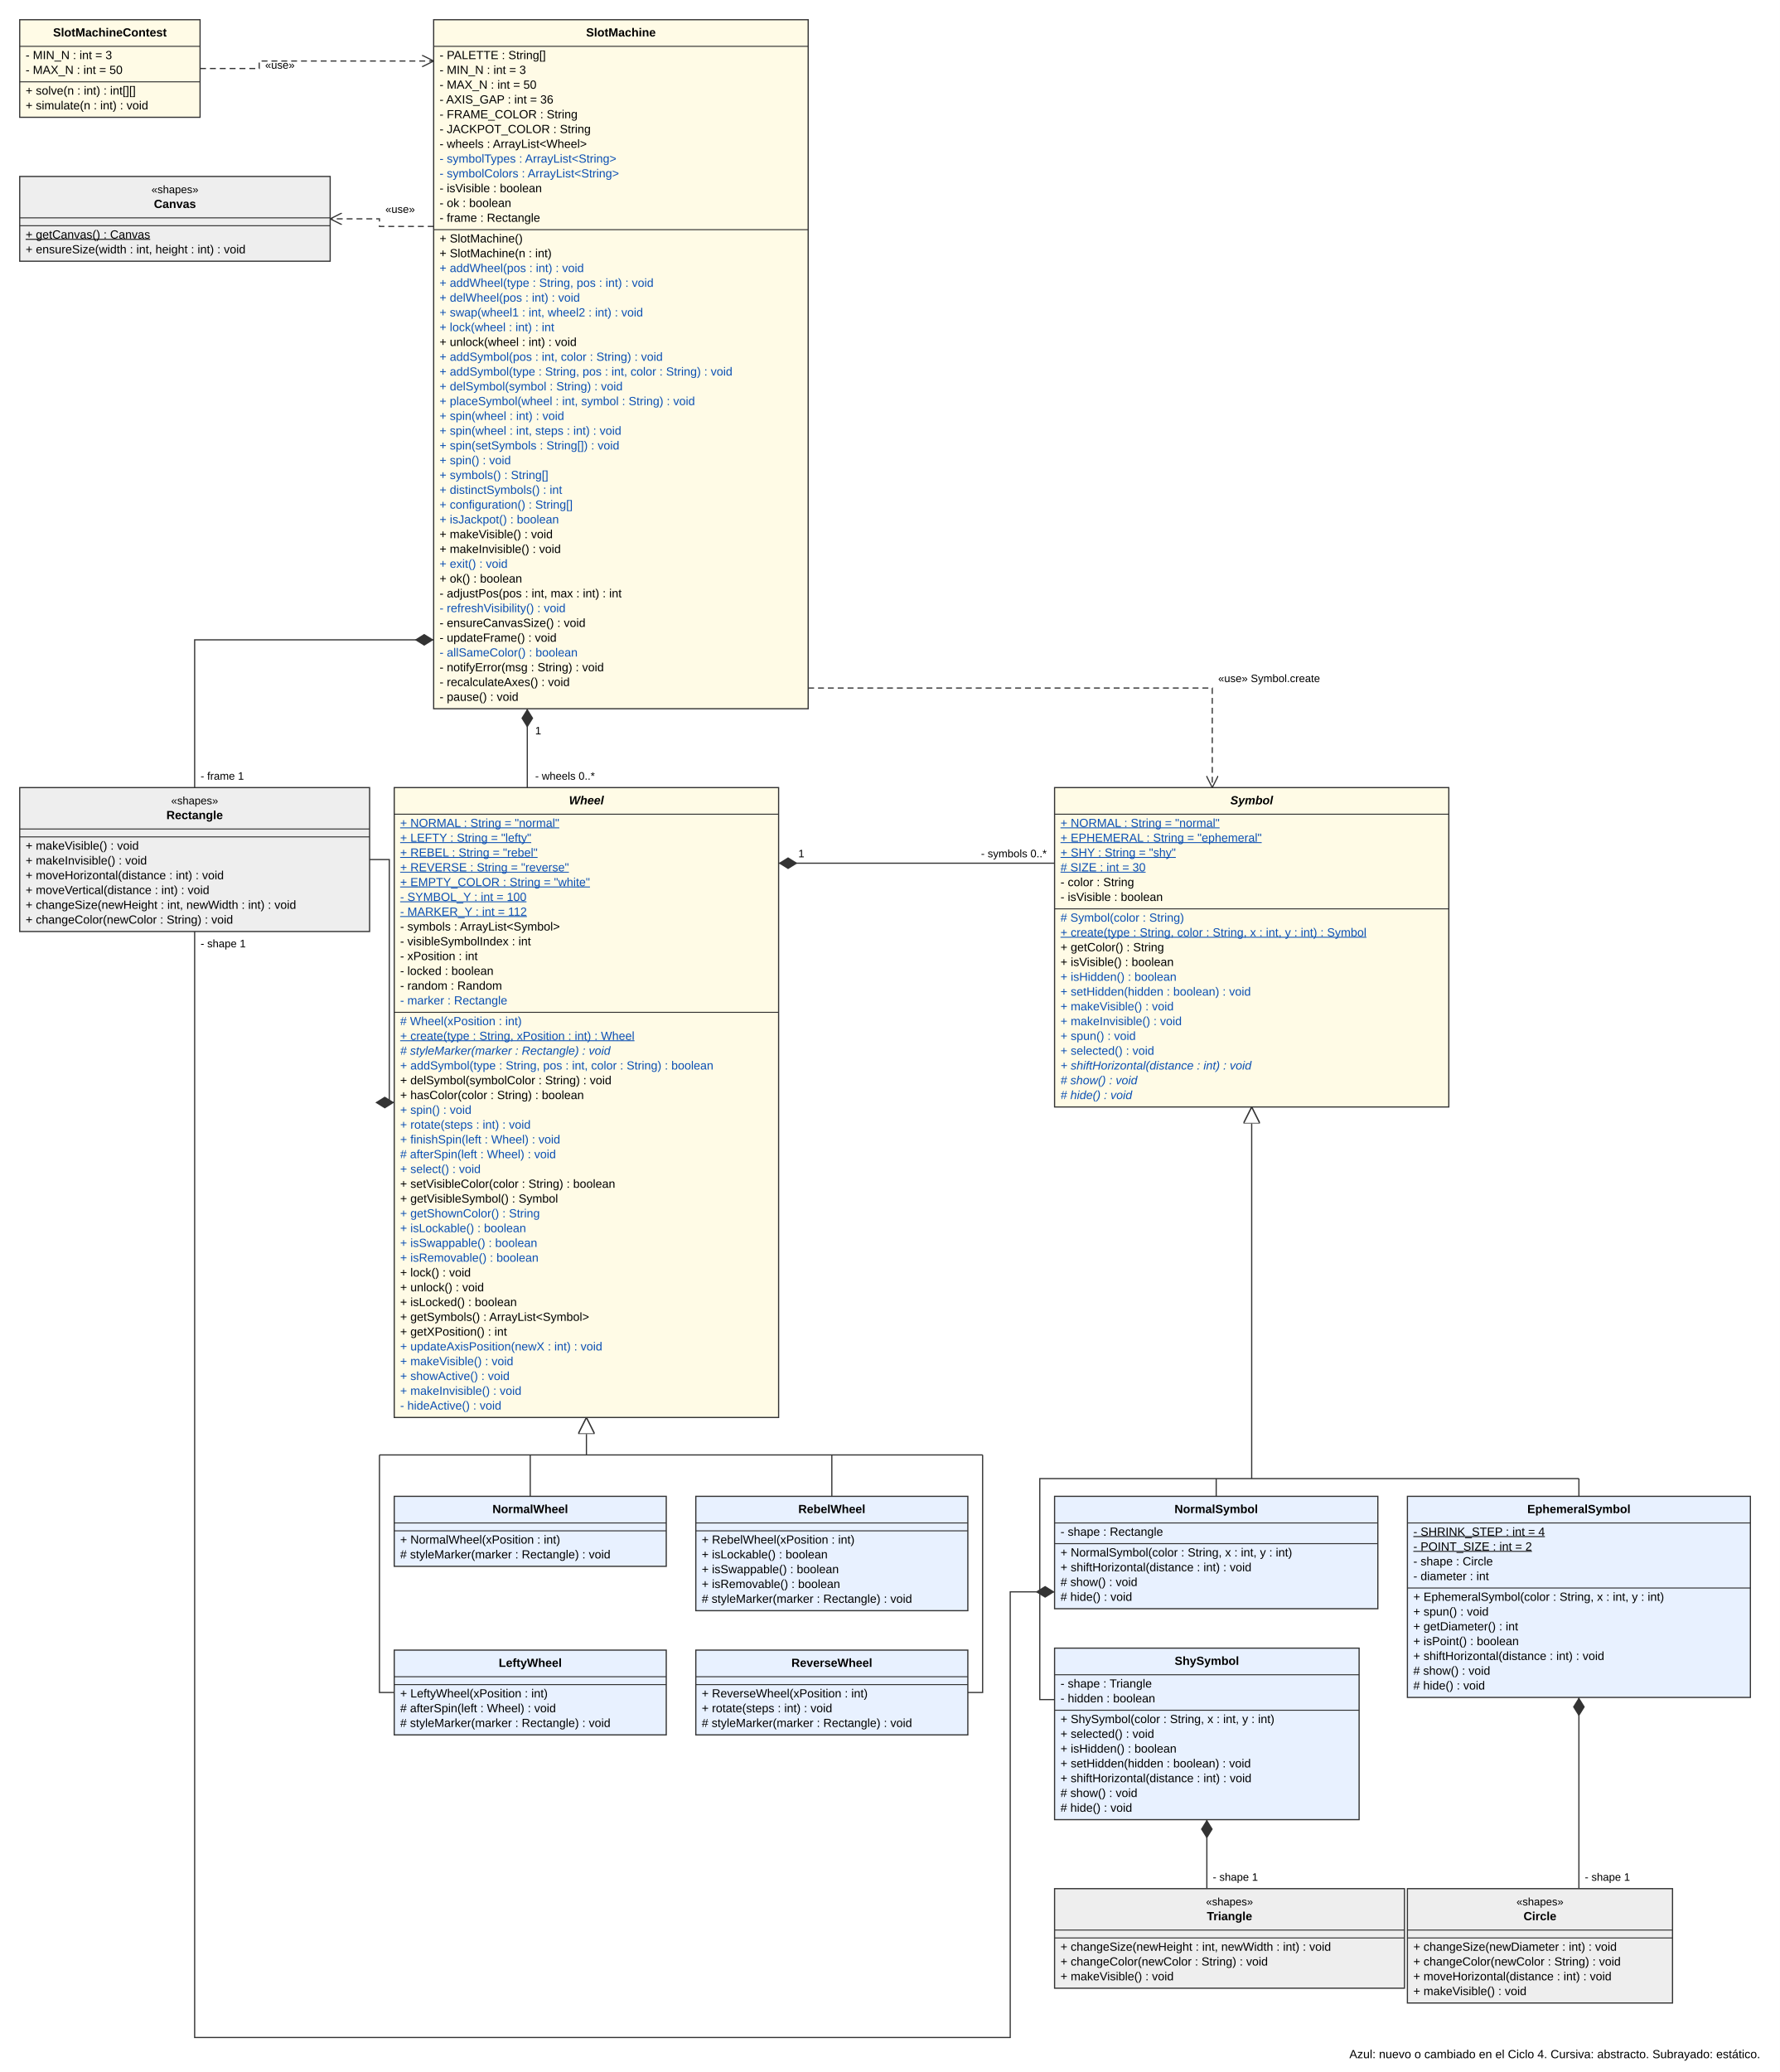
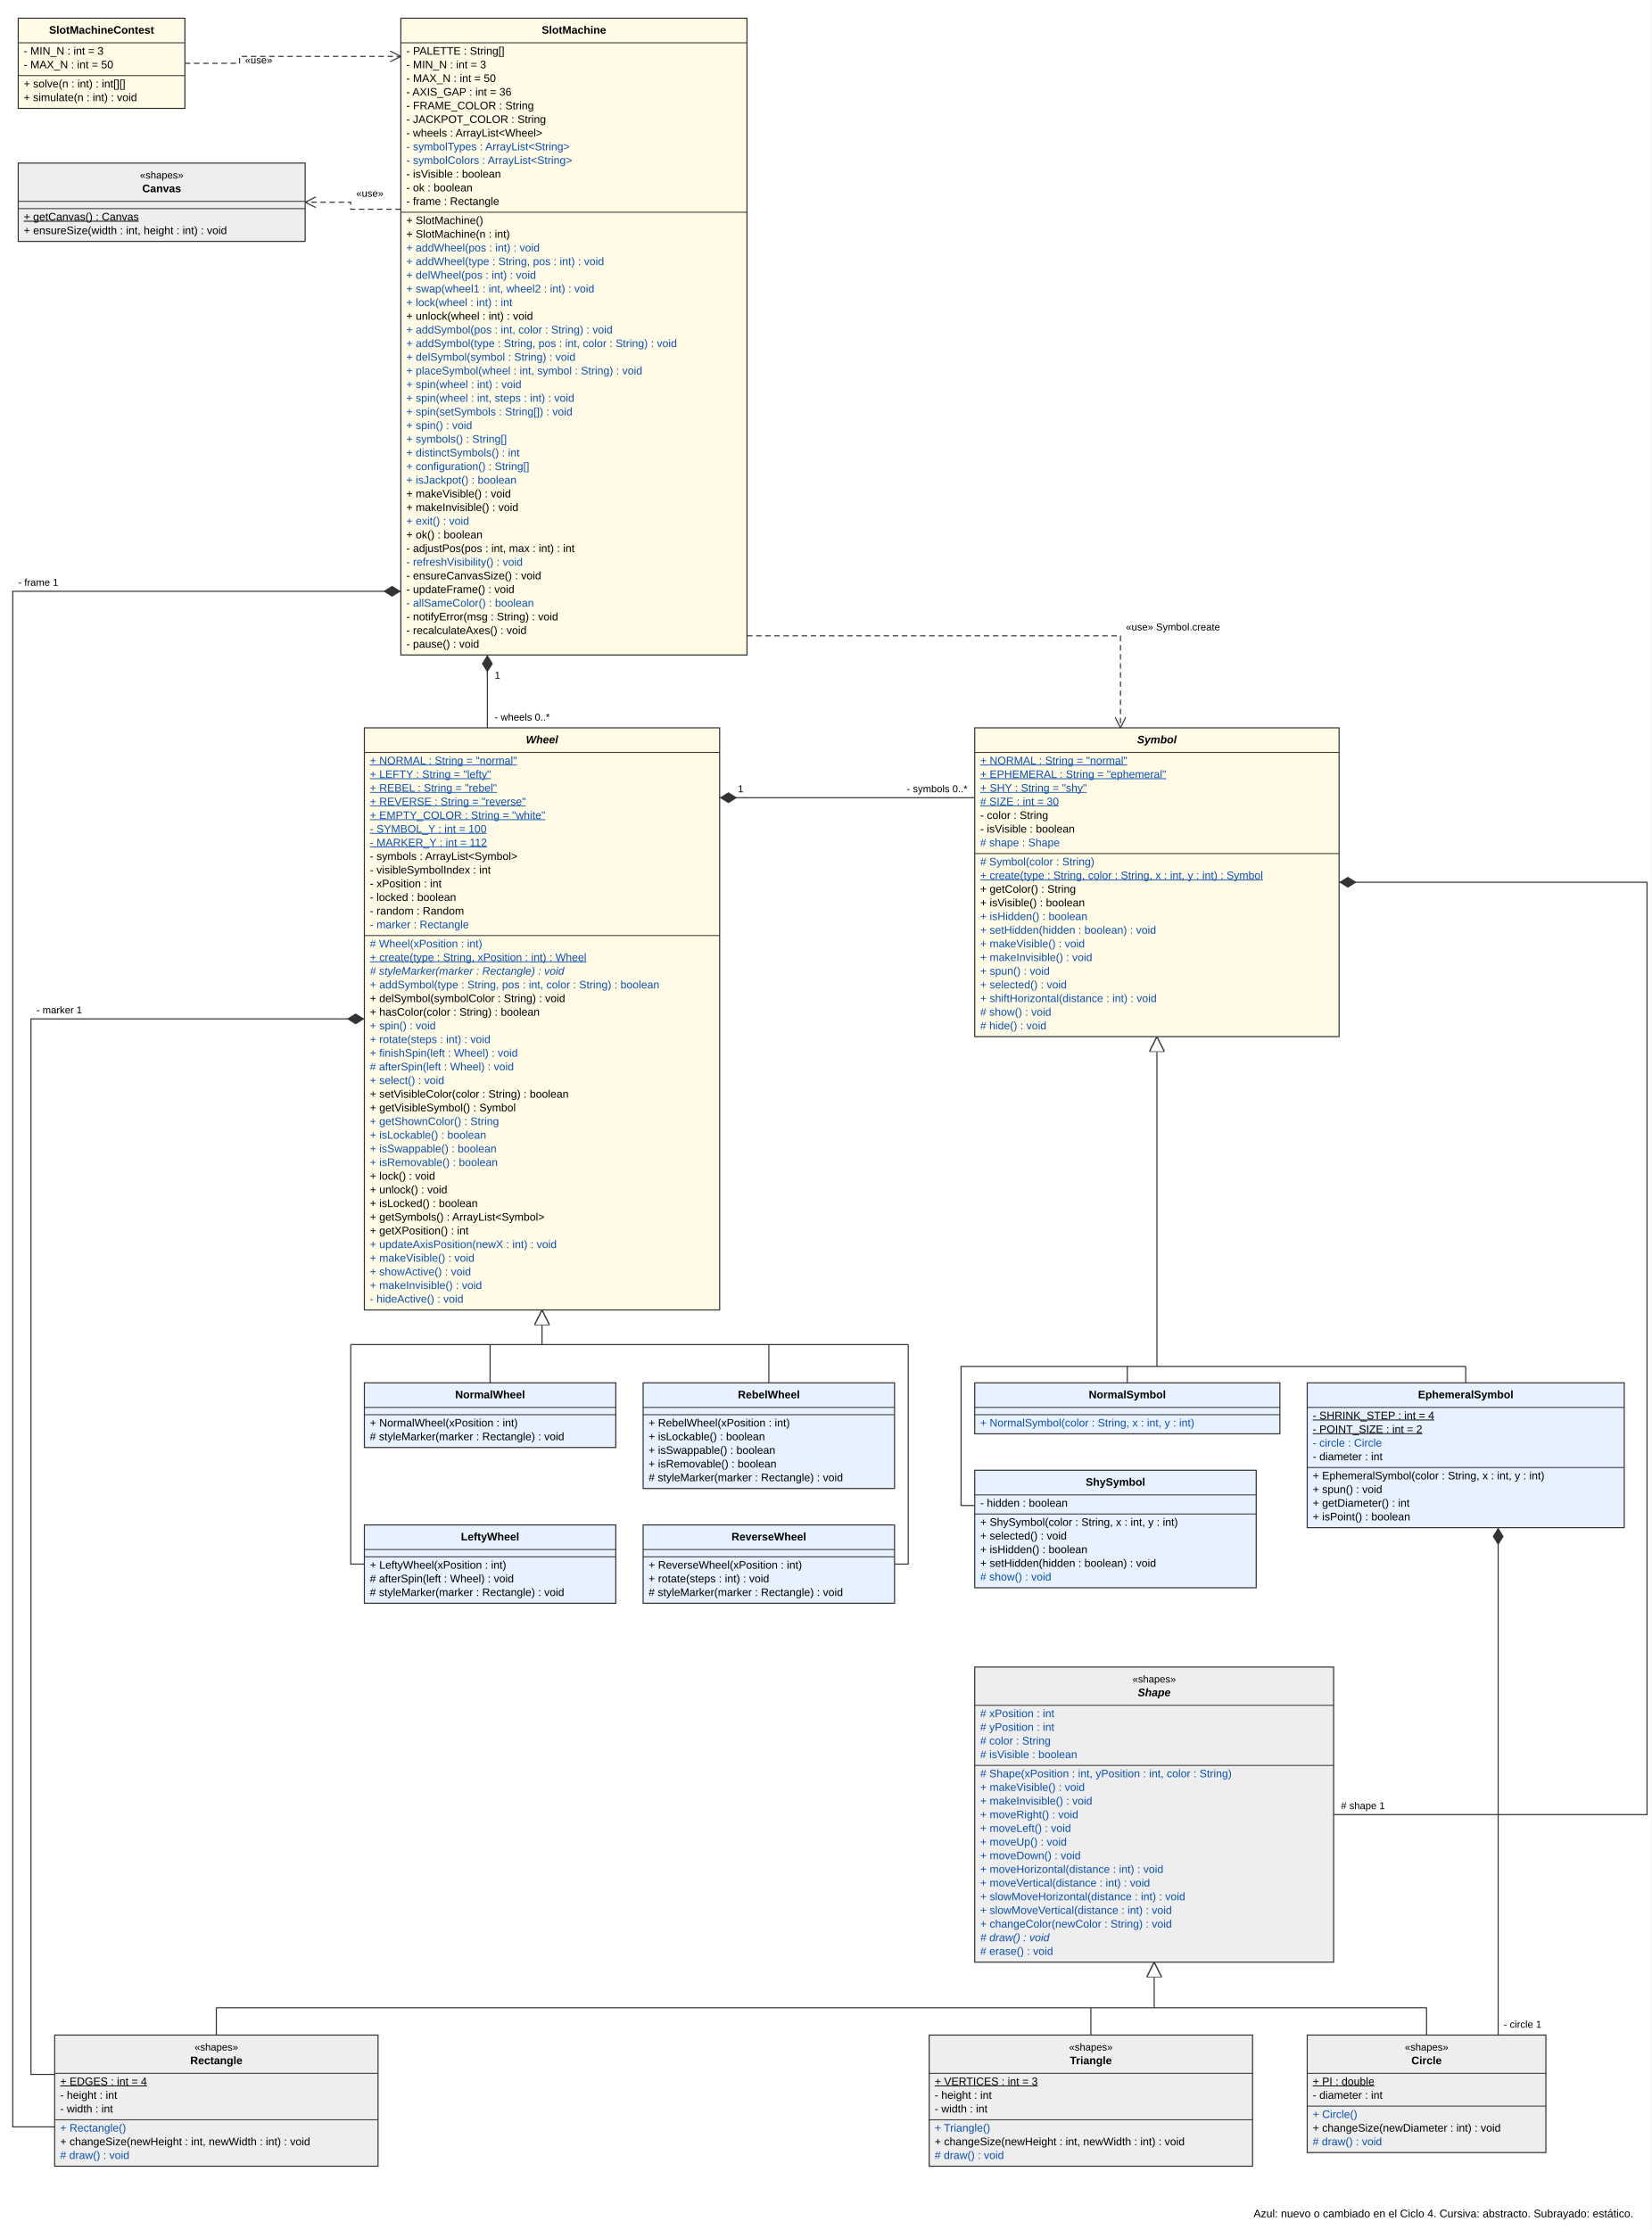
- <svg xmlns="http://www.w3.org/2000/svg" width="1806" height="2102" viewBox="0 0 1806 2102" font-family="Arial, sans-serif" font-size="12">
+ <svg xmlns="http://www.w3.org/2000/svg" width="1813" height="2448" viewBox="0 0 1813 2448" font-family="Arial, sans-serif" font-size="12">
  <defs>
    <marker id="tri" viewBox="0 0 12 12" refX="12" refY="6" markerWidth="14" markerHeight="14" orient="auto">
      <path d="M0 0 L12 6 L0 12 Z" fill="#fff" stroke="#333" />
    </marker>
    <marker id="open" viewBox="0 0 10 10" refX="10" refY="5" markerWidth="10" markerHeight="10" orient="auto">
      <path d="M0 0 L10 5 L0 10" fill="none" stroke="#333" />
    </marker>
    <marker id="dia" viewBox="0 0 16 10" refX="0" refY="5" markerWidth="16" markerHeight="10" orient="auto">
      <path d="M0 5 L8 0 L16 5 L8 10 Z" fill="#333" />
    </marker>
  </defs>
-   <rect width="1806" height="2102" fill="#fff" />
+   <rect width="1813" height="2448" fill="#fff" />
  <path d="M 203.0 69.5 L 263.0 69.5 L 263.0 61.9 L 440.0 61.9" fill="none" stroke="#333" stroke-width="1.2" stroke-dasharray="6 4" marker-end="url(#open)" />
  <text x="269.0" y="69.7" font-size="11" text-anchor="start">«use»</text>
  <path d="M 440.0 229.7 L 385.0 229.7 L 385.0 222.0 L 335.0 222.0" fill="none" stroke="#333" stroke-width="1.2" stroke-dasharray="6 4" marker-end="url(#open)" />
  <text x="391.0" y="216.0" font-size="11" text-anchor="start">«use»</text>
-   <path d="M 440.0 649.1 L 197.5 649.1 L 197.5 799.0" fill="none" stroke="#333" stroke-width="1.2" marker-start="url(#dia)" />
-   <text x="203.5" y="791.0" font-size="11" text-anchor="start">- frame  1</text>
+   <path d="M 440.0 649.1 L 14.0 649.1 L 14.0 2334.8 L 60.0 2334.8" fill="none" stroke="#333" stroke-width="1.2" marker-start="url(#dia)" />
+   <text x="20.0" y="643.1" font-size="11" text-anchor="start">- frame  1</text>
  <path d="M 535.0 719.0 L 535.0 799.0" fill="none" stroke="#333" stroke-width="1.2" marker-start="url(#dia)" />
  <text x="543.0" y="745.0" font-size="11" text-anchor="start">1</text>
  <text x="543.0" y="791.0" font-size="11" text-anchor="start">- wheels  0..*</text>
  <path d="M 820.0 698.0 L 1230.0 698.0 L 1230.0 799.0" fill="none" stroke="#333" stroke-width="1.2" stroke-dasharray="6 4" marker-end="url(#open)" />
  <text x="1236.0" y="692.0" font-size="11" text-anchor="start">«use» Symbol.create</text>
  <path d="M 790.0 875.7 L 1070.0 875.7" fill="none" stroke="#333" stroke-width="1.2" marker-start="url(#dia)" />
  <text x="810.0" y="869.7" font-size="11" text-anchor="start">1</text>
  <text x="1062.0" y="869.7" font-size="11" text-anchor="end">- symbols  0..*</text>
-   <path d="M 400.0 1118.5 L 395.0 1118.5 L 395.0 872.0 L 375.0 872.0" fill="none" stroke="#333" stroke-width="1.2" marker-start="url(#dia)" />
-   <text x="401.0" y="866.0" font-size="11" text-anchor="start">- marker  1</text>
+   <path d="M 400.0 1118.5 L 34.0 1118.5 L 34.0 2277.2 L 60.0 2277.2" fill="none" stroke="#333" stroke-width="1.2" marker-start="url(#dia)" />
+   <text x="40.0" y="1112.5" font-size="11" text-anchor="start">- marker  1</text>
  <path d="M 595.0 1476.0 L 595.0 1438.0" fill="none" stroke="#333" stroke-width="1.2" marker-end="url(#tri)" />
  <path d="M 538.0 1518.0 L 538.0 1476.0" fill="none" stroke="#333" stroke-width="1.2" />
  <path d="M 844.0 1518.0 L 844.0 1476.0" fill="none" stroke="#333" stroke-width="1.2" />
  <path d="M 385.0 1476.0 L 997.0 1476.0" fill="none" stroke="#333" stroke-width="1.2" />
  <path d="M 400.0 1717.0 L 385.0 1717.0 L 385.0 1476.0" fill="none" stroke="#333" stroke-width="1.2" />
  <path d="M 982.0 1717.0 L 997.0 1717.0 L 997.0 1476.0" fill="none" stroke="#333" stroke-width="1.2" />
-   <path d="M 1270.0 1500.0 L 1270.0 1123.0" fill="none" stroke="#333" stroke-width="1.2" marker-end="url(#tri)" />
-   <path d="M 1234.0 1518.0 L 1234.0 1500.0" fill="none" stroke="#333" stroke-width="1.2" />
-   <path d="M 1602.0 1518.0 L 1602.0 1500.0" fill="none" stroke="#333" stroke-width="1.2" />
-   <path d="M 1070.0 1724.2 L 1055.0 1724.2 L 1055.0 1500.0 L 1602.0 1500.0" fill="none" stroke="#333" stroke-width="1.2" />
-   <path d="M 1070.0 1614.9 L 1025.0 1614.9 L 1025.0 2067.0 L 197.5 2067.0 L 197.5 945.0" fill="none" stroke="#333" stroke-width="1.2" marker-start="url(#dia)" />
-   <text x="203.5" y="961.0" font-size="11" text-anchor="start">- shape  1</text>
-   <path d="M 1602.0 1722.0 L 1602.0 1916.0" fill="none" stroke="#333" stroke-width="1.2" marker-start="url(#dia)" />
-   <text x="1608.0" y="1908.0" font-size="11" text-anchor="start">- shape  1</text>
-   <path d="M 1224.5 1846.0 L 1224.5 1916.0" fill="none" stroke="#333" stroke-width="1.2" marker-start="url(#dia)" />
-   <text x="1230.5" y="1908.0" font-size="11" text-anchor="start">- shape  1</text>
+   <path d="M 1270.0 1500.0 L 1270.0 1138.0" fill="none" stroke="#333" stroke-width="1.2" marker-end="url(#tri)" />
+   <path d="M 1237.5 1518.0 L 1237.5 1500.0" fill="none" stroke="#333" stroke-width="1.2" />
+   <path d="M 1609.0 1518.0 L 1609.0 1500.0" fill="none" stroke="#333" stroke-width="1.2" />
+   <path d="M 1070.0 1652.7 L 1055.0 1652.7 L 1055.0 1500.0 L 1609.0 1500.0" fill="none" stroke="#333" stroke-width="1.2" />
+   <path d="M 1470.0 968.5 L 1808.0 968.5 L 1808.0 1992.0 L 1464.0 1992.0" fill="none" stroke="#333" stroke-width="1.2" marker-start="url(#dia)" />
+   <text x="1472.0" y="1986.0" font-size="11" text-anchor="start"># shape  1</text>
+   <path d="M 1644.6 1677.0 L 1644.6 2234.0" fill="none" stroke="#333" stroke-width="1.2" marker-start="url(#dia)" />
+   <text x="1650.6" y="2226.0" font-size="11" text-anchor="start">- circle  1</text>
+   <path d="M 1267.0 2204.0 L 1267.0 2154.0" fill="none" stroke="#333" stroke-width="1.2" marker-end="url(#tri)" />
+   <path d="M 237.5 2234.0 L 237.5 2204.0" fill="none" stroke="#333" stroke-width="1.2" />
+   <path d="M 1197.5 2234.0 L 1197.5 2204.0" fill="none" stroke="#333" stroke-width="1.2" />
+   <path d="M 1566.0 2234.0 L 1566.0 2204.0" fill="none" stroke="#333" stroke-width="1.2" />
+   <path d="M 237.5 2204.0 L 1566.0 2204.0" fill="none" stroke="#333" stroke-width="1.2" />
  <rect x="20" y="20" width="183" height="99" fill="#fffbe6" stroke="#333" stroke-width="1.2" />
  <text x="111.5" y="37" text-anchor="middle" font-weight="bold">SlotMachineContest</text>
  <line x1="20" y1="47" x2="203" y2="47" stroke="#333" />
  <text x="26" y="60">- MIN_N : int = 3</text>
  <text x="26" y="75">- MAX_N : int = 50</text>
  <line x1="20" y1="83" x2="203" y2="83" stroke="#333" />
  <text x="26" y="96">+ solve(n : int) : int[][]</text>
  <text x="26" y="111">+ simulate(n : int) : void</text>
  <rect x="440" y="20" width="380" height="699" fill="#fffbe6" stroke="#333" stroke-width="1.2" />
  <text x="630.0" y="37" text-anchor="middle" font-weight="bold">SlotMachine</text>
  <line x1="440" y1="47" x2="820" y2="47" stroke="#333" />
  <text x="446" y="60">- PALETTE : String[]</text>
  <text x="446" y="75">- MIN_N : int = 3</text>
  <text x="446" y="90">- MAX_N : int = 50</text>
  <text x="446" y="105">- AXIS_GAP : int = 36</text>
  <text x="446" y="120">- FRAME_COLOR : String</text>
  <text x="446" y="135">- JACKPOT_COLOR : String</text>
  <text x="446" y="150">- wheels : ArrayList&lt;Wheel&gt;</text>
  <text x="446" y="165" fill="#0b4fb3">- symbolTypes : ArrayList&lt;String&gt;</text>
  <text x="446" y="180" fill="#0b4fb3">- symbolColors : ArrayList&lt;String&gt;</text>
  <text x="446" y="195">- isVisible : boolean</text>
  <text x="446" y="210">- ok : boolean</text>
  <text x="446" y="225">- frame : Rectangle</text>
  <line x1="440" y1="233" x2="820" y2="233" stroke="#333" />
  <text x="446" y="246">+ SlotMachine()</text>
  <text x="446" y="261">+ SlotMachine(n : int)</text>
  <text x="446" y="276" fill="#0b4fb3">+ addWheel(pos : int) : void</text>
  <text x="446" y="291" fill="#0b4fb3">+ addWheel(type : String, pos : int) : void</text>
  <text x="446" y="306" fill="#0b4fb3">+ delWheel(pos : int) : void</text>
  <text x="446" y="321" fill="#0b4fb3">+ swap(wheel1 : int, wheel2 : int) : void</text>
  <text x="446" y="336" fill="#0b4fb3">+ lock(wheel : int) : int</text>
  <text x="446" y="351">+ unlock(wheel : int) : void</text>
  <text x="446" y="366" fill="#0b4fb3">+ addSymbol(pos : int, color : String) : void</text>
  <text x="446" y="381" fill="#0b4fb3">+ addSymbol(type : String, pos : int, color : String) : void</text>
  <text x="446" y="396" fill="#0b4fb3">+ delSymbol(symbol : String) : void</text>
  <text x="446" y="411" fill="#0b4fb3">+ placeSymbol(wheel : int, symbol : String) : void</text>
  <text x="446" y="426" fill="#0b4fb3">+ spin(wheel : int) : void</text>
  <text x="446" y="441" fill="#0b4fb3">+ spin(wheel : int, steps : int) : void</text>
  <text x="446" y="456" fill="#0b4fb3">+ spin(setSymbols : String[]) : void</text>
  <text x="446" y="471" fill="#0b4fb3">+ spin() : void</text>
  <text x="446" y="486" fill="#0b4fb3">+ symbols() : String[]</text>
  <text x="446" y="501" fill="#0b4fb3">+ distinctSymbols() : int</text>
  <text x="446" y="516" fill="#0b4fb3">+ configuration() : String[]</text>
  <text x="446" y="531" fill="#0b4fb3">+ isJackpot() : boolean</text>
  <text x="446" y="546">+ makeVisible() : void</text>
  <text x="446" y="561">+ makeInvisible() : void</text>
  <text x="446" y="576" fill="#0b4fb3">+ exit() : void</text>
  <text x="446" y="591">+ ok() : boolean</text>
  <text x="446" y="606">- adjustPos(pos : int, max : int) : int</text>
  <text x="446" y="621" fill="#0b4fb3">- refreshVisibility() : void</text>
  <text x="446" y="636">- ensureCanvasSize() : void</text>
  <text x="446" y="651">- updateFrame() : void</text>
  <text x="446" y="666" fill="#0b4fb3">- allSameColor() : boolean</text>
  <text x="446" y="681">- notifyError(msg : String) : void</text>
  <text x="446" y="696">- recalculateAxes() : void</text>
  <text x="446" y="711">- pause() : void</text>
  <rect x="400" y="799" width="390" height="639" fill="#fffbe6" stroke="#333" stroke-width="1.2" />
  <text x="595.0" y="816" text-anchor="middle" font-weight="bold" font-style="italic">Wheel</text>
  <line x1="400" y1="826" x2="790" y2="826" stroke="#333" />
  <text x="406" y="839" text-decoration="underline" fill="#0b4fb3">+ NORMAL : String = "normal"</text>
  <text x="406" y="854" text-decoration="underline" fill="#0b4fb3">+ LEFTY : String = "lefty"</text>
  <text x="406" y="869" text-decoration="underline" fill="#0b4fb3">+ REBEL : String = "rebel"</text>
  <text x="406" y="884" text-decoration="underline" fill="#0b4fb3">+ REVERSE : String = "reverse"</text>
  <text x="406" y="899" text-decoration="underline" fill="#0b4fb3">+ EMPTY_COLOR : String = "white"</text>
  <text x="406" y="914" text-decoration="underline" fill="#0b4fb3">- SYMBOL_Y : int = 100</text>
  <text x="406" y="929" text-decoration="underline" fill="#0b4fb3">- MARKER_Y : int = 112</text>
  <text x="406" y="944">- symbols : ArrayList&lt;Symbol&gt;</text>
  <text x="406" y="959">- visibleSymbolIndex : int</text>
  <text x="406" y="974">- xPosition : int</text>
  <text x="406" y="989">- locked : boolean</text>
  <text x="406" y="1004">- random : Random</text>
  <text x="406" y="1019" fill="#0b4fb3">- marker : Rectangle</text>
  <line x1="400" y1="1027" x2="790" y2="1027" stroke="#333" />
  <text x="406" y="1040" fill="#0b4fb3"># Wheel(xPosition : int)</text>
  <text x="406" y="1055" text-decoration="underline" fill="#0b4fb3">+ create(type : String, xPosition : int) : Wheel</text>
  <text x="406" y="1070" font-style="italic" fill="#0b4fb3"># styleMarker(marker : Rectangle) : void</text>
  <text x="406" y="1085" fill="#0b4fb3">+ addSymbol(type : String, pos : int, color : String) : boolean</text>
  <text x="406" y="1100">+ delSymbol(symbolColor : String) : void</text>
  <text x="406" y="1115">+ hasColor(color : String) : boolean</text>
  <text x="406" y="1130" fill="#0b4fb3">+ spin() : void</text>
  <text x="406" y="1145" fill="#0b4fb3">+ rotate(steps : int) : void</text>
  <text x="406" y="1160" fill="#0b4fb3">+ finishSpin(left : Wheel) : void</text>
  <text x="406" y="1175" fill="#0b4fb3"># afterSpin(left : Wheel) : void</text>
  <text x="406" y="1190" fill="#0b4fb3">+ select() : void</text>
  <text x="406" y="1205">+ setVisibleColor(color : String) : boolean</text>
  <text x="406" y="1220">+ getVisibleSymbol() : Symbol</text>
  <text x="406" y="1235" fill="#0b4fb3">+ getShownColor() : String</text>
  <text x="406" y="1250" fill="#0b4fb3">+ isLockable() : boolean</text>
  <text x="406" y="1265" fill="#0b4fb3">+ isSwappable() : boolean</text>
  <text x="406" y="1280" fill="#0b4fb3">+ isRemovable() : boolean</text>
  <text x="406" y="1295">+ lock() : void</text>
  <text x="406" y="1310">+ unlock() : void</text>
  <text x="406" y="1325">+ isLocked() : boolean</text>
  <text x="406" y="1340">+ getSymbols() : ArrayList&lt;Symbol&gt;</text>
  <text x="406" y="1355">+ getXPosition() : int</text>
  <text x="406" y="1370" fill="#0b4fb3">+ updateAxisPosition(newX : int) : void</text>
  <text x="406" y="1385" fill="#0b4fb3">+ makeVisible() : void</text>
  <text x="406" y="1400" fill="#0b4fb3">+ showActive() : void</text>
  <text x="406" y="1415" fill="#0b4fb3">+ makeInvisible() : void</text>
  <text x="406" y="1430" fill="#0b4fb3">- hideActive() : void</text>
-   <rect x="1070" y="799" width="400" height="324" fill="#fffbe6" stroke="#333" stroke-width="1.2" />
+   <rect x="1070" y="799" width="400" height="339" fill="#fffbe6" stroke="#333" stroke-width="1.2" />
  <text x="1270.0" y="816" text-anchor="middle" font-weight="bold" font-style="italic">Symbol</text>
  <line x1="1070" y1="826" x2="1470" y2="826" stroke="#333" />
  <text x="1076" y="839" text-decoration="underline" fill="#0b4fb3">+ NORMAL : String = "normal"</text>
  <text x="1076" y="854" text-decoration="underline" fill="#0b4fb3">+ EPHEMERAL : String = "ephemeral"</text>
  <text x="1076" y="869" text-decoration="underline" fill="#0b4fb3">+ SHY : String = "shy"</text>
  <text x="1076" y="884" text-decoration="underline" fill="#0b4fb3"># SIZE : int = 30</text>
  <text x="1076" y="899">- color : String</text>
  <text x="1076" y="914">- isVisible : boolean</text>
-   <line x1="1070" y1="922" x2="1470" y2="922" stroke="#333" />
-   <text x="1076" y="935" fill="#0b4fb3"># Symbol(color : String)</text>
-   <text x="1076" y="950" text-decoration="underline" fill="#0b4fb3">+ create(type : String, color : String, x : int, y : int) : Symbol</text>
-   <text x="1076" y="965">+ getColor() : String</text>
-   <text x="1076" y="980">+ isVisible() : boolean</text>
-   <text x="1076" y="995" fill="#0b4fb3">+ isHidden() : boolean</text>
-   <text x="1076" y="1010" fill="#0b4fb3">+ setHidden(hidden : boolean) : void</text>
-   <text x="1076" y="1025" fill="#0b4fb3">+ makeVisible() : void</text>
-   <text x="1076" y="1040" fill="#0b4fb3">+ makeInvisible() : void</text>
-   <text x="1076" y="1055" fill="#0b4fb3">+ spun() : void</text>
-   <text x="1076" y="1070" fill="#0b4fb3">+ selected() : void</text>
-   <text x="1076" y="1085" font-style="italic" fill="#0b4fb3">+ shiftHorizontal(distance : int) : void</text>
-   <text x="1076" y="1100" font-style="italic" fill="#0b4fb3"># show() : void</text>
-   <text x="1076" y="1115" font-style="italic" fill="#0b4fb3"># hide() : void</text>
+   <text x="1076" y="929" fill="#0b4fb3"># shape : Shape</text>
+   <line x1="1070" y1="937" x2="1470" y2="937" stroke="#333" />
+   <text x="1076" y="950" fill="#0b4fb3"># Symbol(color : String)</text>
+   <text x="1076" y="965" text-decoration="underline" fill="#0b4fb3">+ create(type : String, color : String, x : int, y : int) : Symbol</text>
+   <text x="1076" y="980">+ getColor() : String</text>
+   <text x="1076" y="995">+ isVisible() : boolean</text>
+   <text x="1076" y="1010" fill="#0b4fb3">+ isHidden() : boolean</text>
+   <text x="1076" y="1025" fill="#0b4fb3">+ setHidden(hidden : boolean) : void</text>
+   <text x="1076" y="1040" fill="#0b4fb3">+ makeVisible() : void</text>
+   <text x="1076" y="1055" fill="#0b4fb3">+ makeInvisible() : void</text>
+   <text x="1076" y="1070" fill="#0b4fb3">+ spun() : void</text>
+   <text x="1076" y="1085" fill="#0b4fb3">+ selected() : void</text>
+   <text x="1076" y="1100" fill="#0b4fb3">+ shiftHorizontal(distance : int) : void</text>
+   <text x="1076" y="1115" fill="#0b4fb3"># show() : void</text>
+   <text x="1076" y="1130" fill="#0b4fb3"># hide() : void</text>
  <rect x="400" y="1518" width="276" height="71" fill="#e8f1ff" stroke="#333" stroke-width="1.2" />
  <text x="538.0" y="1535" text-anchor="middle" font-weight="bold">NormalWheel</text>
  <line x1="400" y1="1545" x2="676" y2="1545" stroke="#333" />
  <line x1="400" y1="1553" x2="676" y2="1553" stroke="#333" />
  <text x="406" y="1566">+ NormalWheel(xPosition : int)</text>
  <text x="406" y="1581"># styleMarker(marker : Rectangle) : void</text>
  <rect x="400" y="1674" width="276" height="86" fill="#e8f1ff" stroke="#333" stroke-width="1.2" />
  <text x="538.0" y="1691" text-anchor="middle" font-weight="bold">LeftyWheel</text>
  <line x1="400" y1="1701" x2="676" y2="1701" stroke="#333" />
  <line x1="400" y1="1709" x2="676" y2="1709" stroke="#333" />
  <text x="406" y="1722">+ LeftyWheel(xPosition : int)</text>
  <text x="406" y="1737"># afterSpin(left : Wheel) : void</text>
  <text x="406" y="1752"># styleMarker(marker : Rectangle) : void</text>
  <rect x="706" y="1518" width="276" height="116" fill="#e8f1ff" stroke="#333" stroke-width="1.2" />
  <text x="844.0" y="1535" text-anchor="middle" font-weight="bold">RebelWheel</text>
  <line x1="706" y1="1545" x2="982" y2="1545" stroke="#333" />
  <line x1="706" y1="1553" x2="982" y2="1553" stroke="#333" />
  <text x="712" y="1566">+ RebelWheel(xPosition : int)</text>
  <text x="712" y="1581">+ isLockable() : boolean</text>
  <text x="712" y="1596">+ isSwappable() : boolean</text>
  <text x="712" y="1611">+ isRemovable() : boolean</text>
  <text x="712" y="1626"># styleMarker(marker : Rectangle) : void</text>
  <rect x="706" y="1674" width="276" height="86" fill="#e8f1ff" stroke="#333" stroke-width="1.2" />
  <text x="844.0" y="1691" text-anchor="middle" font-weight="bold">ReverseWheel</text>
  <line x1="706" y1="1701" x2="982" y2="1701" stroke="#333" />
  <line x1="706" y1="1709" x2="982" y2="1709" stroke="#333" />
  <text x="712" y="1722">+ ReverseWheel(xPosition : int)</text>
  <text x="712" y="1737">+ rotate(steps : int) : void</text>
  <text x="712" y="1752"># styleMarker(marker : Rectangle) : void</text>
-   <rect x="1070" y="1518" width="328" height="114" fill="#e8f1ff" stroke="#333" stroke-width="1.2" />
-   <text x="1234.0" y="1535" text-anchor="middle" font-weight="bold">NormalSymbol</text>
-   <line x1="1070" y1="1545" x2="1398" y2="1545" stroke="#333" />
-   <text x="1076" y="1558">- shape : Rectangle</text>
-   <line x1="1070" y1="1566" x2="1398" y2="1566" stroke="#333" />
-   <text x="1076" y="1579">+ NormalSymbol(color : String, x : int, y : int)</text>
-   <text x="1076" y="1594">+ shiftHorizontal(distance : int) : void</text>
-   <text x="1076" y="1609"># show() : void</text>
-   <text x="1076" y="1624"># hide() : void</text>
-   <rect x="1428" y="1518" width="348" height="204" fill="#e8f1ff" stroke="#333" stroke-width="1.2" />
-   <text x="1602.0" y="1535" text-anchor="middle" font-weight="bold">EphemeralSymbol</text>
-   <line x1="1428" y1="1545" x2="1776" y2="1545" stroke="#333" />
-   <text x="1434" y="1558" text-decoration="underline">- SHRINK_STEP : int = 4</text>
-   <text x="1434" y="1573" text-decoration="underline">- POINT_SIZE : int = 2</text>
-   <text x="1434" y="1588">- shape : Circle</text>
-   <text x="1434" y="1603">- diameter : int</text>
-   <line x1="1428" y1="1611" x2="1776" y2="1611" stroke="#333" />
-   <text x="1434" y="1624">+ EphemeralSymbol(color : String, x : int, y : int)</text>
-   <text x="1434" y="1639">+ spun() : void</text>
-   <text x="1434" y="1654">+ getDiameter() : int</text>
-   <text x="1434" y="1669">+ isPoint() : boolean</text>
-   <text x="1434" y="1684">+ shiftHorizontal(distance : int) : void</text>
-   <text x="1434" y="1699"># show() : void</text>
-   <text x="1434" y="1714"># hide() : void</text>
-   <rect x="1070" y="1672" width="309" height="174" fill="#e8f1ff" stroke="#333" stroke-width="1.2" />
-   <text x="1224.5" y="1689" text-anchor="middle" font-weight="bold">ShySymbol</text>
-   <line x1="1070" y1="1699" x2="1379" y2="1699" stroke="#333" />
-   <text x="1076" y="1712">- shape : Triangle</text>
-   <text x="1076" y="1727">- hidden : boolean</text>
-   <line x1="1070" y1="1735" x2="1379" y2="1735" stroke="#333" />
-   <text x="1076" y="1748">+ ShySymbol(color : String, x : int, y : int)</text>
-   <text x="1076" y="1763">+ selected() : void</text>
-   <text x="1076" y="1778">+ isHidden() : boolean</text>
-   <text x="1076" y="1793">+ setHidden(hidden : boolean) : void</text>
-   <text x="1076" y="1808">+ shiftHorizontal(distance : int) : void</text>
-   <text x="1076" y="1823"># show() : void</text>
-   <text x="1076" y="1838"># hide() : void</text>
-   <rect x="20" y="799" width="355" height="146" fill="#eeeeee" stroke="#333" stroke-width="1.2" />
-   <text x="197.5" y="816" text-anchor="middle" font-size="11">«shapes»</text>
-   <text x="197.5" y="831" text-anchor="middle" font-weight="bold">Rectangle</text>
-   <line x1="20" y1="841" x2="375" y2="841" stroke="#333" />
-   <line x1="20" y1="849" x2="375" y2="849" stroke="#333" />
-   <text x="26" y="862">+ makeVisible() : void</text>
-   <text x="26" y="877">+ makeInvisible() : void</text>
-   <text x="26" y="892">+ moveHorizontal(distance : int) : void</text>
-   <text x="26" y="907">+ moveVertical(distance : int) : void</text>
-   <text x="26" y="922">+ changeSize(newHeight : int, newWidth : int) : void</text>
-   <text x="26" y="937">+ changeColor(newColor : String) : void</text>
-   <rect x="1428" y="1916" width="269" height="116" fill="#eeeeee" stroke="#333" stroke-width="1.2" />
-   <text x="1562.5" y="1933" text-anchor="middle" font-size="11">«shapes»</text>
-   <text x="1562.5" y="1948" text-anchor="middle" font-weight="bold">Circle</text>
-   <line x1="1428" y1="1958" x2="1697" y2="1958" stroke="#333" />
-   <line x1="1428" y1="1966" x2="1697" y2="1966" stroke="#333" />
-   <text x="1434" y="1979">+ changeSize(newDiameter : int) : void</text>
-   <text x="1434" y="1994">+ changeColor(newColor : String) : void</text>
-   <text x="1434" y="2009">+ moveHorizontal(distance : int) : void</text>
-   <text x="1434" y="2024">+ makeVisible() : void</text>
-   <rect x="1070" y="1916" width="355" height="101" fill="#eeeeee" stroke="#333" stroke-width="1.2" />
-   <text x="1247.5" y="1933" text-anchor="middle" font-size="11">«shapes»</text>
-   <text x="1247.5" y="1948" text-anchor="middle" font-weight="bold">Triangle</text>
-   <line x1="1070" y1="1958" x2="1425" y2="1958" stroke="#333" />
-   <line x1="1070" y1="1966" x2="1425" y2="1966" stroke="#333" />
-   <text x="1076" y="1979">+ changeSize(newHeight : int, newWidth : int) : void</text>
-   <text x="1076" y="1994">+ changeColor(newColor : String) : void</text>
-   <text x="1076" y="2009">+ makeVisible() : void</text>
+   <rect x="1070" y="1518" width="335" height="56" fill="#e8f1ff" stroke="#333" stroke-width="1.2" />
+   <text x="1237.5" y="1535" text-anchor="middle" font-weight="bold">NormalSymbol</text>
+   <line x1="1070" y1="1545" x2="1405" y2="1545" stroke="#333" />
+   <line x1="1070" y1="1553" x2="1405" y2="1553" stroke="#333" />
+   <text x="1076" y="1566" fill="#0b4fb3">+ NormalSymbol(color : String, x : int, y : int)</text>
+   <rect x="1435" y="1518" width="348" height="159" fill="#e8f1ff" stroke="#333" stroke-width="1.2" />
+   <text x="1609.0" y="1535" text-anchor="middle" font-weight="bold">EphemeralSymbol</text>
+   <line x1="1435" y1="1545" x2="1783" y2="1545" stroke="#333" />
+   <text x="1441" y="1558" text-decoration="underline">- SHRINK_STEP : int = 4</text>
+   <text x="1441" y="1573" text-decoration="underline">- POINT_SIZE : int = 2</text>
+   <text x="1441" y="1588" fill="#0b4fb3">- circle : Circle</text>
+   <text x="1441" y="1603">- diameter : int</text>
+   <line x1="1435" y1="1611" x2="1783" y2="1611" stroke="#333" />
+   <text x="1441" y="1624">+ EphemeralSymbol(color : String, x : int, y : int)</text>
+   <text x="1441" y="1639">+ spun() : void</text>
+   <text x="1441" y="1654">+ getDiameter() : int</text>
+   <text x="1441" y="1669">+ isPoint() : boolean</text>
+   <rect x="1070" y="1614" width="309" height="129" fill="#e8f1ff" stroke="#333" stroke-width="1.2" />
+   <text x="1224.5" y="1631" text-anchor="middle" font-weight="bold">ShySymbol</text>
+   <line x1="1070" y1="1641" x2="1379" y2="1641" stroke="#333" />
+   <text x="1076" y="1654">- hidden : boolean</text>
+   <line x1="1070" y1="1662" x2="1379" y2="1662" stroke="#333" />
+   <text x="1076" y="1675">+ ShySymbol(color : String, x : int, y : int)</text>
+   <text x="1076" y="1690">+ selected() : void</text>
+   <text x="1076" y="1705">+ isHidden() : boolean</text>
+   <text x="1076" y="1720">+ setHidden(hidden : boolean) : void</text>
+   <text x="1076" y="1735" fill="#0b4fb3"># show() : void</text>
+   <rect x="1070" y="1830" width="394" height="324" fill="#eeeeee" stroke="#333" stroke-width="1.2" />
+   <text x="1267.0" y="1847" text-anchor="middle" font-size="11">«shapes»</text>
+   <text x="1267.0" y="1862" text-anchor="middle" font-weight="bold" font-style="italic">Shape</text>
+   <line x1="1070" y1="1872" x2="1464" y2="1872" stroke="#333" />
+   <text x="1076" y="1885" fill="#0b4fb3"># xPosition : int</text>
+   <text x="1076" y="1900" fill="#0b4fb3"># yPosition : int</text>
+   <text x="1076" y="1915" fill="#0b4fb3"># color : String</text>
+   <text x="1076" y="1930" fill="#0b4fb3"># isVisible : boolean</text>
+   <line x1="1070" y1="1938" x2="1464" y2="1938" stroke="#333" />
+   <text x="1076" y="1951" fill="#0b4fb3"># Shape(xPosition : int, yPosition : int, color : String)</text>
+   <text x="1076" y="1966" fill="#0b4fb3">+ makeVisible() : void</text>
+   <text x="1076" y="1981" fill="#0b4fb3">+ makeInvisible() : void</text>
+   <text x="1076" y="1996" fill="#0b4fb3">+ moveRight() : void</text>
+   <text x="1076" y="2011" fill="#0b4fb3">+ moveLeft() : void</text>
+   <text x="1076" y="2026" fill="#0b4fb3">+ moveUp() : void</text>
+   <text x="1076" y="2041" fill="#0b4fb3">+ moveDown() : void</text>
+   <text x="1076" y="2056" fill="#0b4fb3">+ moveHorizontal(distance : int) : void</text>
+   <text x="1076" y="2071" fill="#0b4fb3">+ moveVertical(distance : int) : void</text>
+   <text x="1076" y="2086" fill="#0b4fb3">+ slowMoveHorizontal(distance : int) : void</text>
+   <text x="1076" y="2101" fill="#0b4fb3">+ slowMoveVertical(distance : int) : void</text>
+   <text x="1076" y="2116" fill="#0b4fb3">+ changeColor(newColor : String) : void</text>
+   <text x="1076" y="2131" font-style="italic" fill="#0b4fb3"># draw() : void</text>
+   <text x="1076" y="2146" fill="#0b4fb3"># erase() : void</text>
+   <rect x="60" y="2234" width="355" height="144" fill="#eeeeee" stroke="#333" stroke-width="1.2" />
+   <text x="237.5" y="2251" text-anchor="middle" font-size="11">«shapes»</text>
+   <text x="237.5" y="2266" text-anchor="middle" font-weight="bold">Rectangle</text>
+   <line x1="60" y1="2276" x2="415" y2="2276" stroke="#333" />
+   <text x="66" y="2289" text-decoration="underline">+ EDGES : int = 4</text>
+   <text x="66" y="2304">- height : int</text>
+   <text x="66" y="2319">- width : int</text>
+   <line x1="60" y1="2327" x2="415" y2="2327" stroke="#333" />
+   <text x="66" y="2340" fill="#0b4fb3">+ Rectangle()</text>
+   <text x="66" y="2355">+ changeSize(newHeight : int, newWidth : int) : void</text>
+   <text x="66" y="2370" fill="#0b4fb3"># draw() : void</text>
+   <rect x="1435" y="2234" width="262" height="129" fill="#eeeeee" stroke="#333" stroke-width="1.2" />
+   <text x="1566.0" y="2251" text-anchor="middle" font-size="11">«shapes»</text>
+   <text x="1566.0" y="2266" text-anchor="middle" font-weight="bold">Circle</text>
+   <line x1="1435" y1="2276" x2="1697" y2="2276" stroke="#333" />
+   <text x="1441" y="2289" text-decoration="underline">+ PI : double</text>
+   <text x="1441" y="2304">- diameter : int</text>
+   <line x1="1435" y1="2312" x2="1697" y2="2312" stroke="#333" />
+   <text x="1441" y="2325" fill="#0b4fb3">+ Circle()</text>
+   <text x="1441" y="2340">+ changeSize(newDiameter : int) : void</text>
+   <text x="1441" y="2355" fill="#0b4fb3"># draw() : void</text>
+   <rect x="1020" y="2234" width="355" height="144" fill="#eeeeee" stroke="#333" stroke-width="1.2" />
+   <text x="1197.5" y="2251" text-anchor="middle" font-size="11">«shapes»</text>
+   <text x="1197.5" y="2266" text-anchor="middle" font-weight="bold">Triangle</text>
+   <line x1="1020" y1="2276" x2="1375" y2="2276" stroke="#333" />
+   <text x="1026" y="2289" text-decoration="underline">+ VERTICES : int = 3</text>
+   <text x="1026" y="2304">- height : int</text>
+   <text x="1026" y="2319">- width : int</text>
+   <line x1="1020" y1="2327" x2="1375" y2="2327" stroke="#333" />
+   <text x="1026" y="2340" fill="#0b4fb3">+ Triangle()</text>
+   <text x="1026" y="2355">+ changeSize(newHeight : int, newWidth : int) : void</text>
+   <text x="1026" y="2370" fill="#0b4fb3"># draw() : void</text>
  <rect x="20" y="179" width="315" height="86" fill="#eeeeee" stroke="#333" stroke-width="1.2" />
  <text x="177.5" y="196" text-anchor="middle" font-size="11">«shapes»</text>
  <text x="177.5" y="211" text-anchor="middle" font-weight="bold">Canvas</text>
  <line x1="20" y1="221" x2="335" y2="221" stroke="#333" />
  <line x1="20" y1="229" x2="335" y2="229" stroke="#333" />
  <text x="26" y="242" text-decoration="underline">+ getCanvas() : Canvas</text>
  <text x="26" y="257">+ ensureSize(width : int, height : int) : void</text>
-   <text x="1786.0" y="2088.0" font-size="12" text-anchor="end">Azul: nuevo o cambiado en el Ciclo 4.  Cursiva: abstracto.  Subrayado: estático.</text>
+   <text x="1793.0" y="2434.0" font-size="12" text-anchor="end">Azul: nuevo o cambiado en el Ciclo 4.  Cursiva: abstracto.  Subrayado: estático.</text>
</svg>
